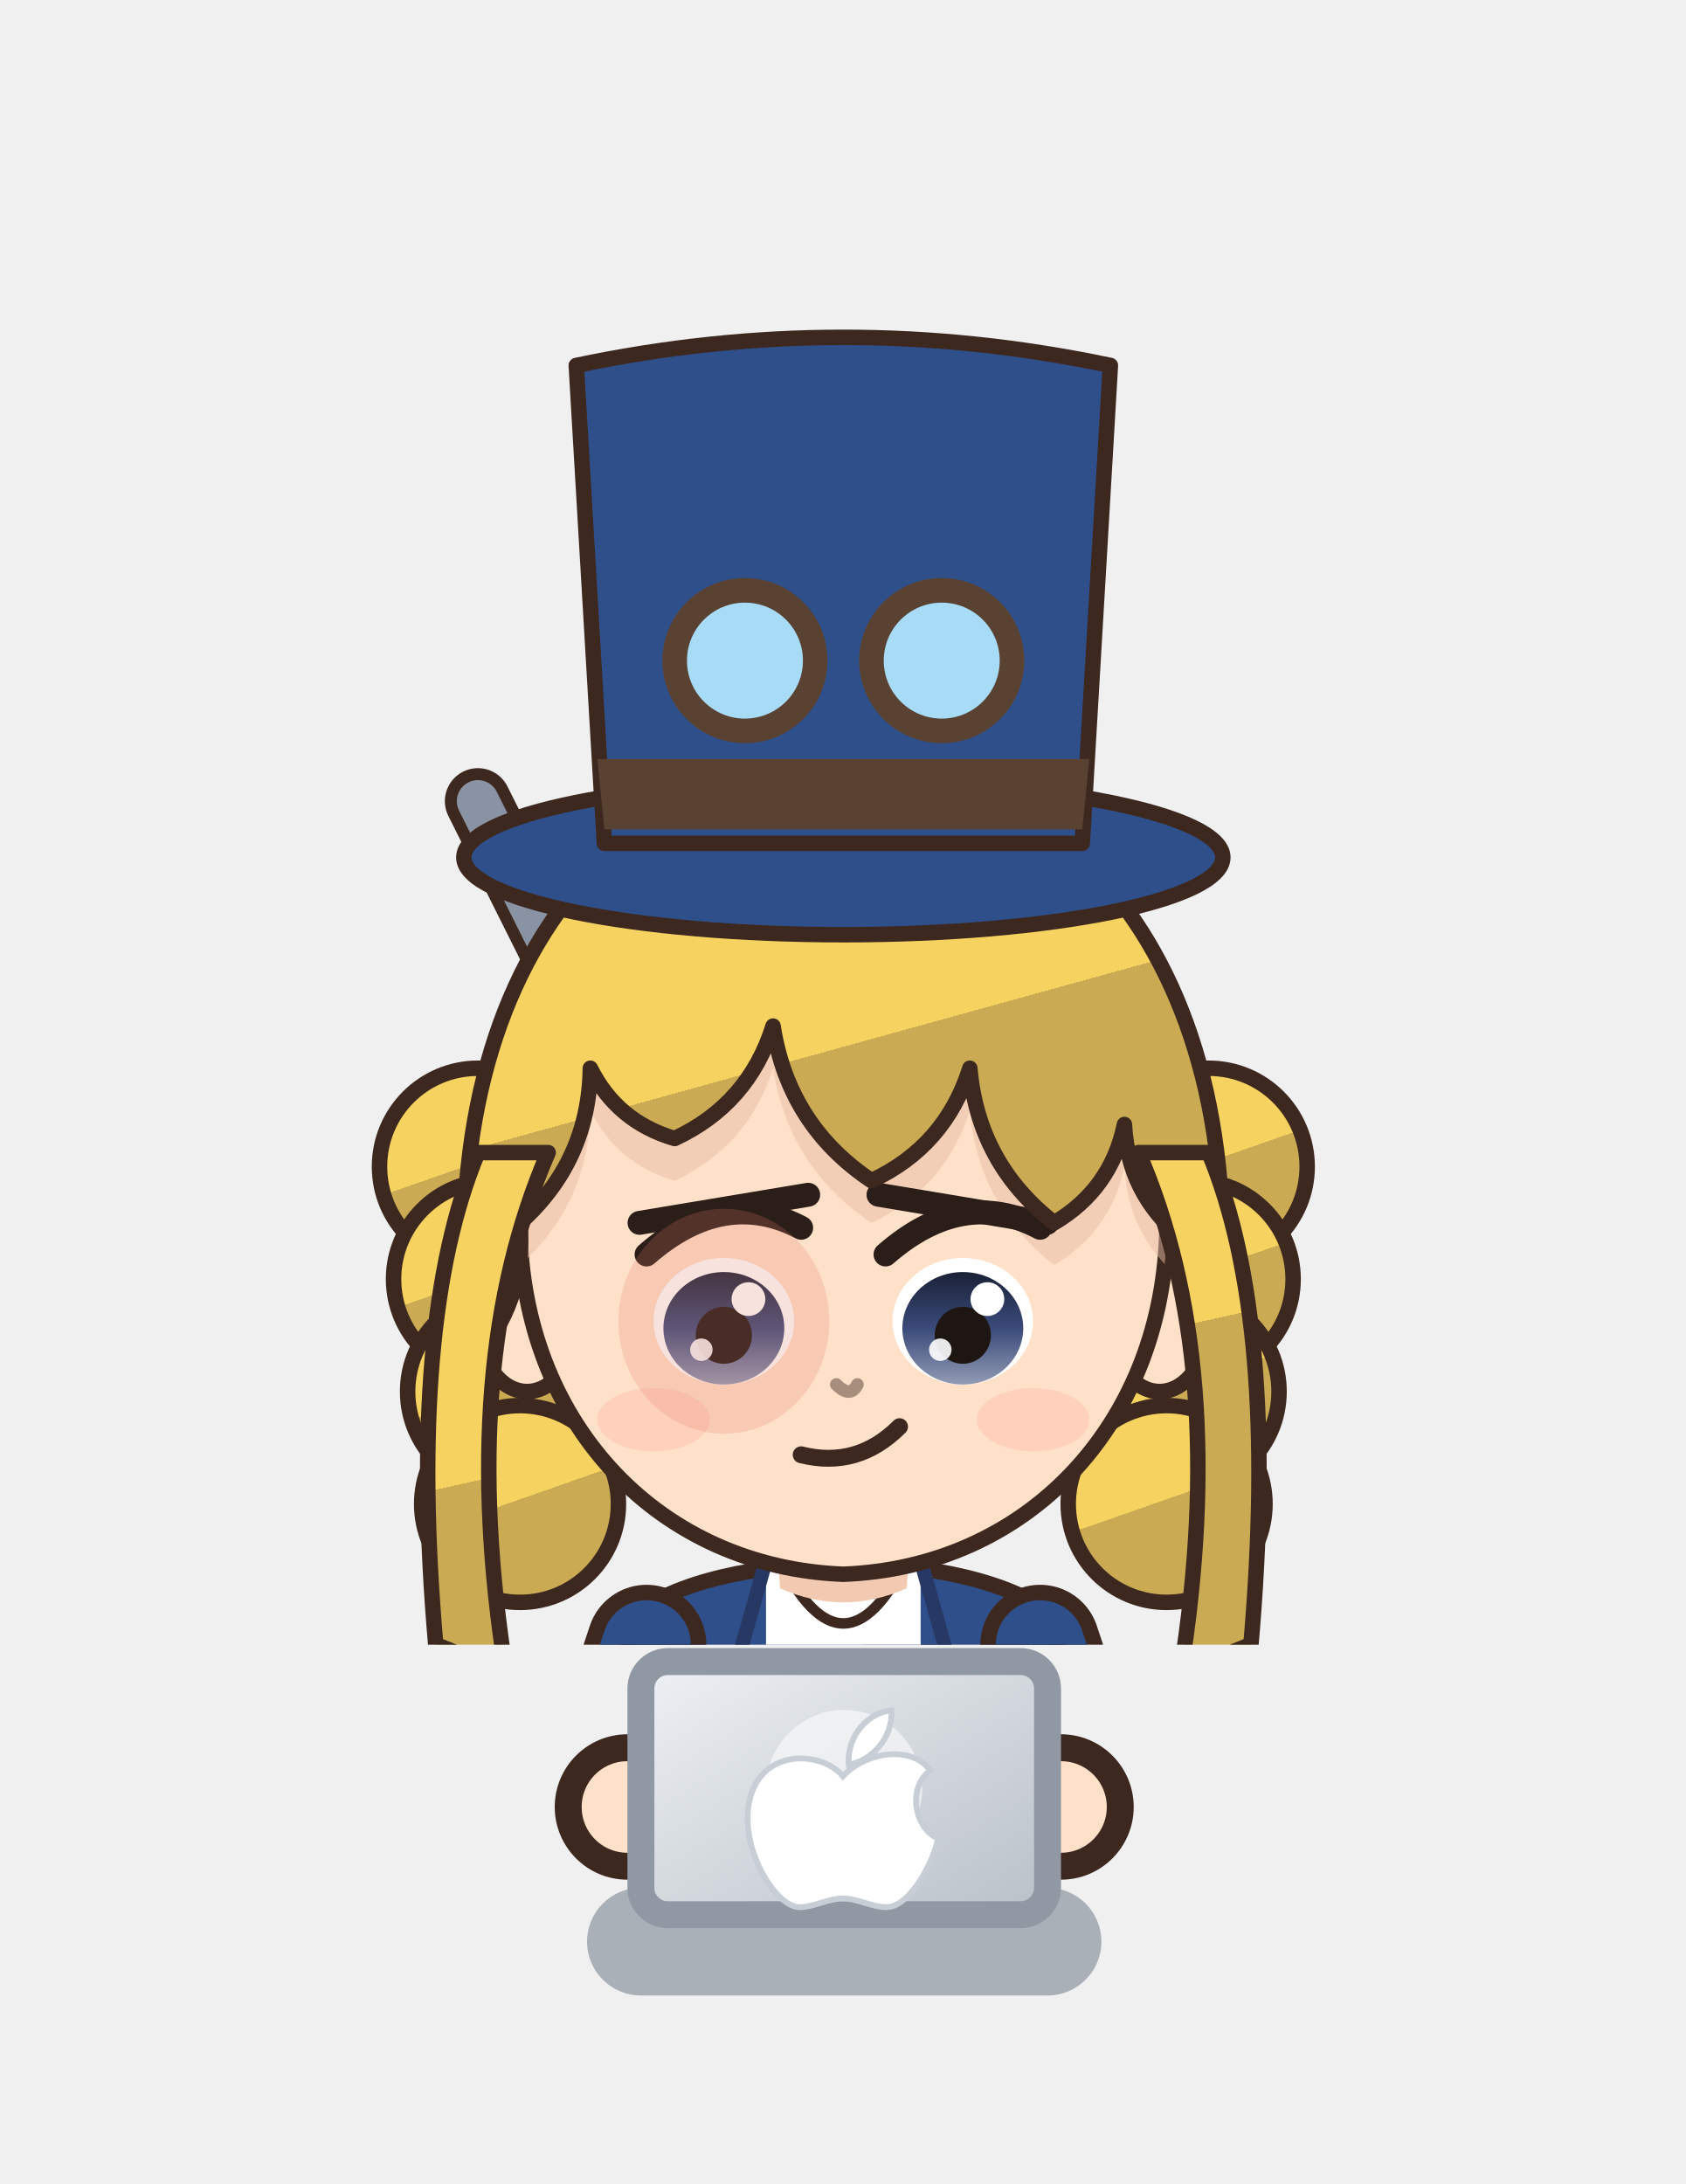
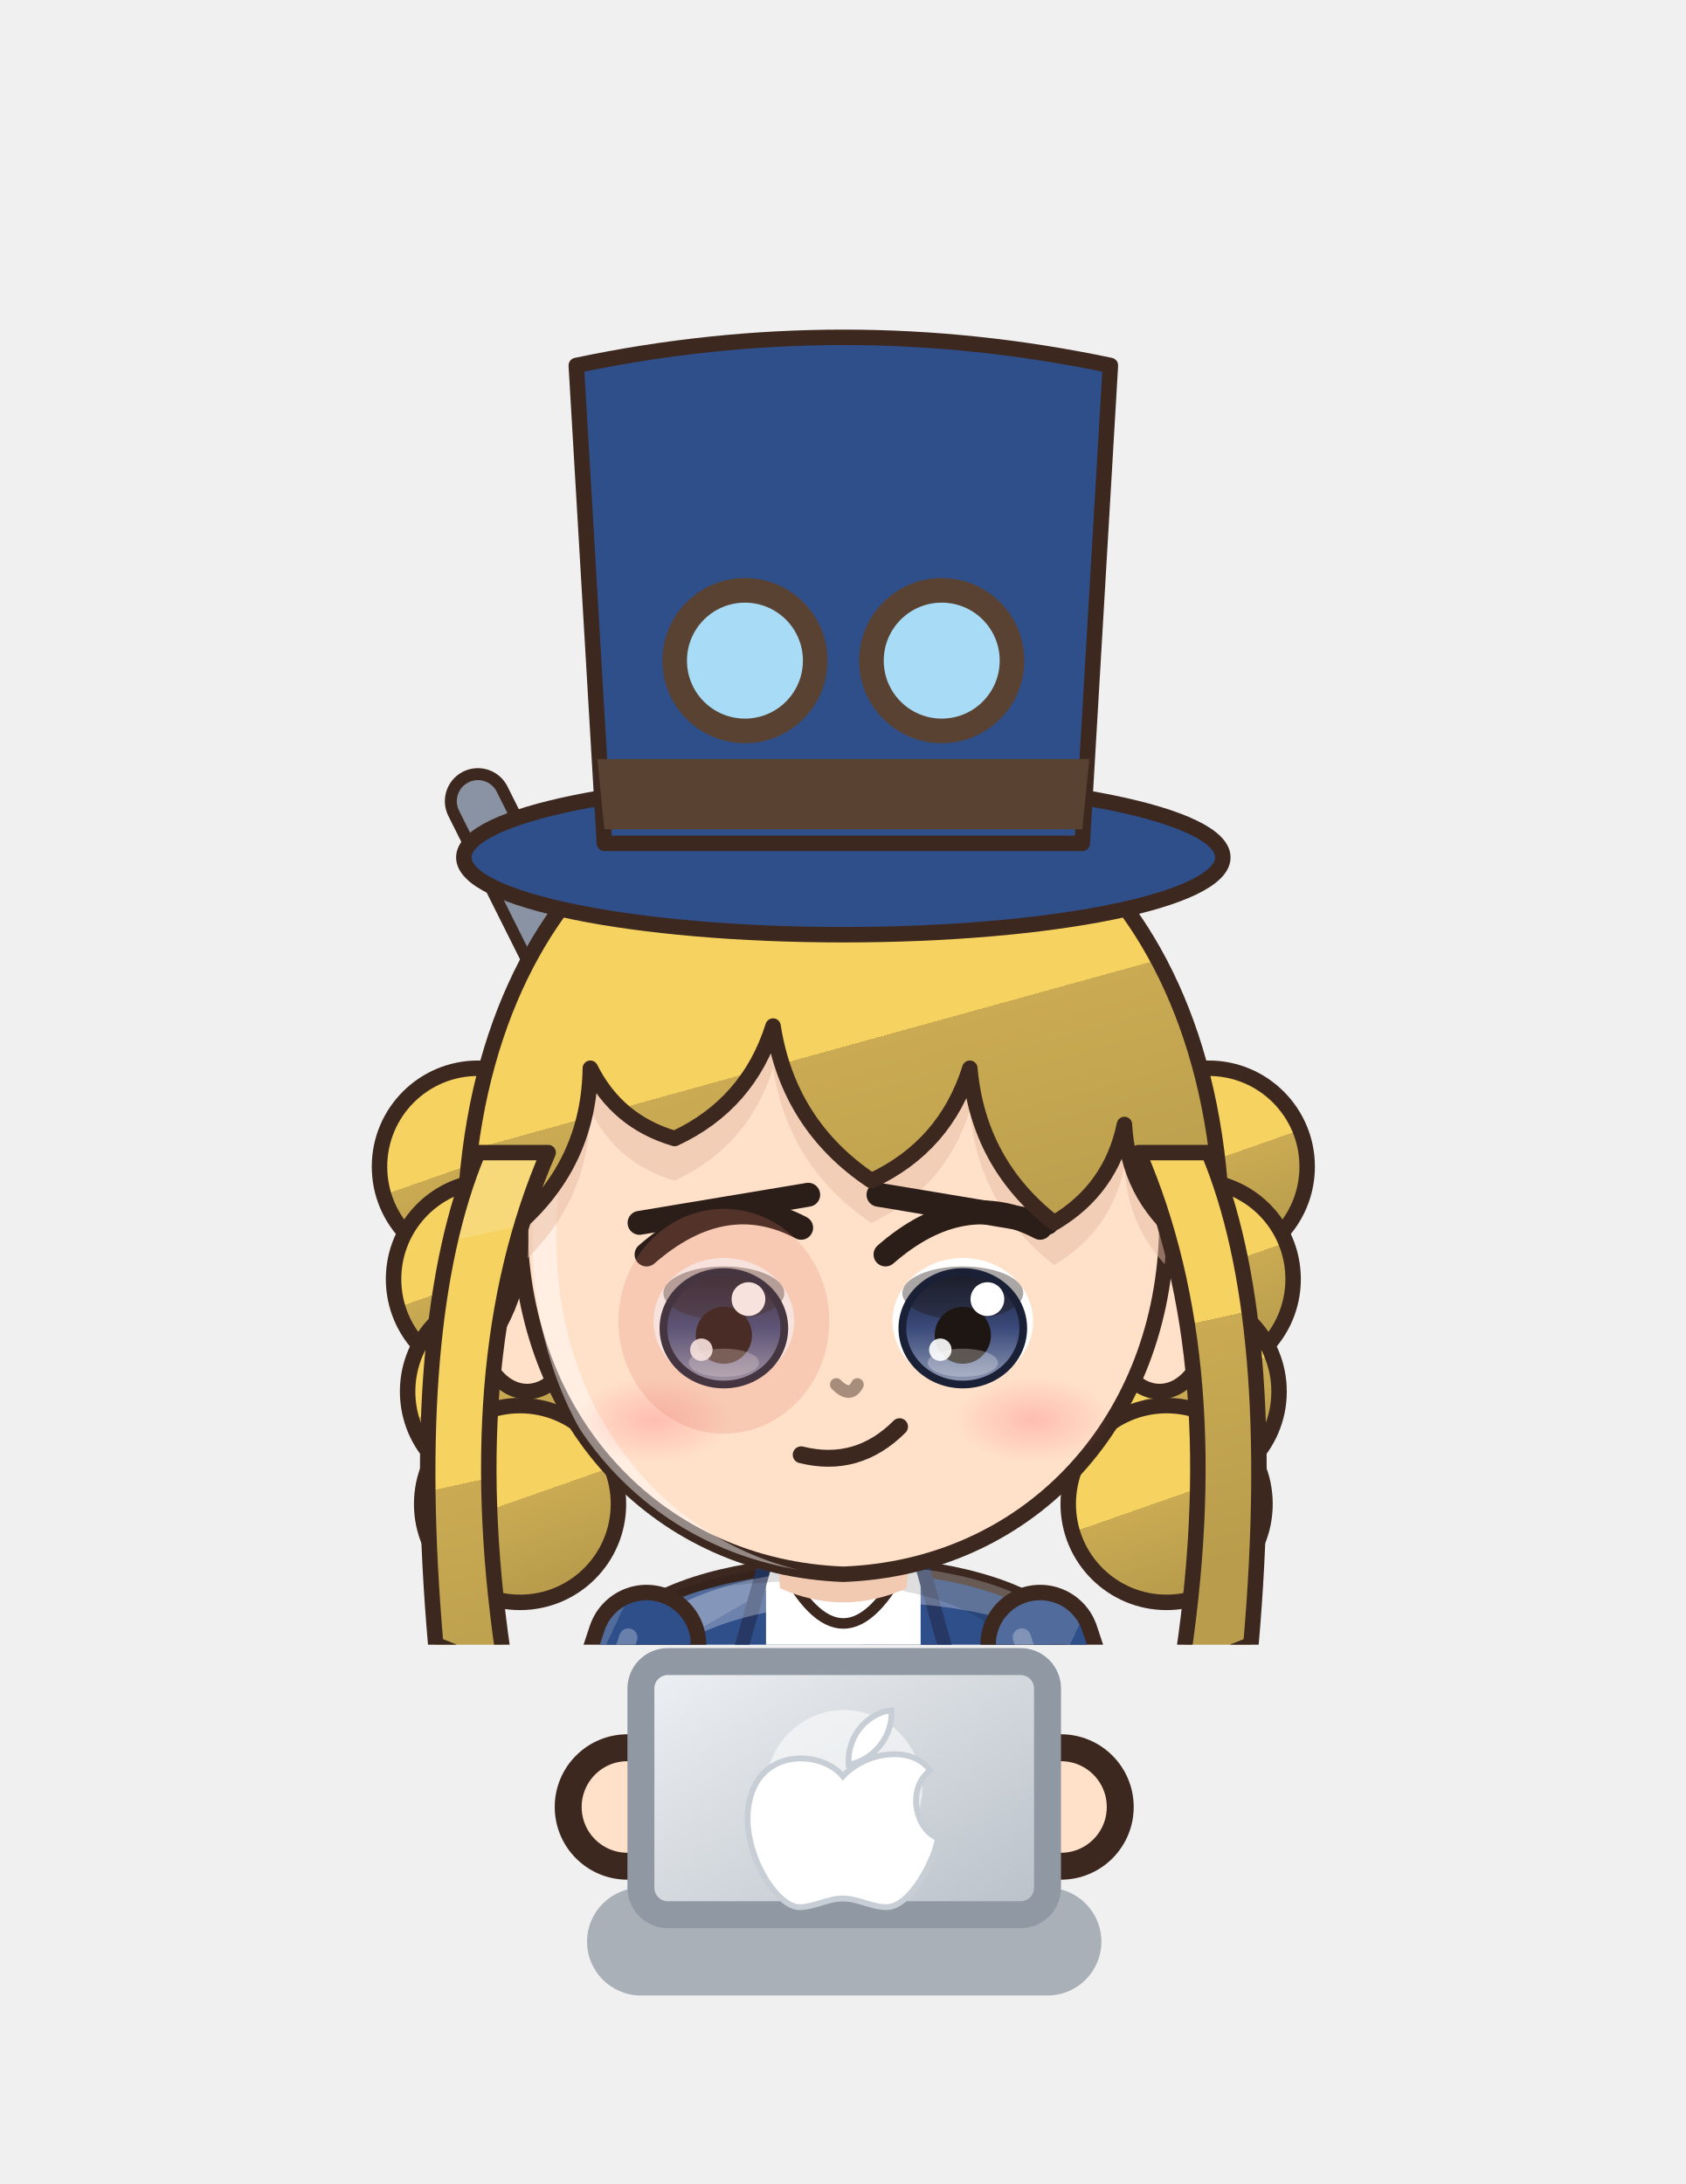
<svg xmlns="http://www.w3.org/2000/svg" viewBox="918.9 332.9 62.6 81.1" width="62.6" height="81.1">
  <svg x="918.9" y="332.9" viewBox="-120 -180 240 234.02" width="62.634" height="61.073">
    <defs>
      <linearGradient id="hair101" x1="0" y1="0" x2=".35" y2="1">
-         <stop offset="0" stop-color="#f6d260" />
+         <stop offset="0" stop-color="#f7d979" />
+         <stop offset=".16" stop-color="#f7d979" />
+         <stop offset=".16" stop-color="#f6d260" />
        <stop offset=".58" stop-color="#f6d260" />
        <stop offset=".58" stop-color="#caab53" />
-         <stop offset="1" stop-color="#caab53" />
+         <stop offset="1" stop-color="#b99d4c" />
      </linearGradient>
      <radialGradient id="skin101" cx=".4" cy=".32" r=".85">
        <stop offset="0" stop-color="#ffe0c8" />
        <stop offset=".84" stop-color="#ffe0c8" />
        <stop offset=".84" stop-color="#f1cab1" />
        <stop offset="1" stop-color="#f1cab1" />
      </radialGradient>
      <linearGradient id="cloth101" x1="0" y1="0" x2=".45" y2="1">
-         <stop offset="0" stop-color="#2f4f8a" />
+         <stop offset="0" stop-color="#506b9c" />
+         <stop offset=".16" stop-color="#506b9c" />
+         <stop offset=".16" stop-color="#2f4f8a" />
        <stop offset=".6" stop-color="#2f4f8a" />
        <stop offset=".6" stop-color="#2b4376" />
-         <stop offset="1" stop-color="#2b4376" />
+         <stop offset="1" stop-color="#273d6c" />
      </linearGradient>
      <linearGradient id="iris101" x1="0" y1="0" x2="0" y2="1">
        <stop offset="0" stop-color="#1a2136" />
        <stop offset=".5" stop-color="#3a4a7a" />
        <stop offset="1" stop-color="#929bb5" />
      </linearGradient>
      <linearGradient id="straw101" x1="0" y1="0" x2=".3" y2="1">
-         <stop offset="0" stop-color="#ffe39a" />
+         <stop offset="0" stop-color="#ffe7aa" />
+         <stop offset=".16" stop-color="#ffe7aa" />
+         <stop offset=".16" stop-color="#ffe39a" />
        <stop offset=".58" stop-color="#ffe39a" />
        <stop offset=".58" stop-color="#e9b456" />
-         <stop offset="1" stop-color="#e9b456" />
+         <stop offset="1" stop-color="#d6a54f" />
      </linearGradient>
+       <radialGradient id="blush101">
+         <stop offset="0" stop-color="#ff7f86" stop-opacity=".9" />
+         <stop offset="1" stop-color="#ff7f86" stop-opacity="0" />
+       </radialGradient>
      <clipPath id="face101">
        <path d="M -46,-4 C -47,-38 -25,-55 0,-55 C 25,-55 47,-38 46,-4 C 45,23 26,43 0,44 C -26,43 -45,23 -46,-4 Z" />
      </clipPath>
+       <clipPath id="torso101">
+         <path d="M -30,50 C -34,68 -28,94 -26,124 L 26,124 C 28,94 34,68 30,50 C 18,40 -18,40 -30,50 Z" />
+       </clipPath>
    </defs>
+     <ellipse cx="0" cy="208" rx="42" ry="7" fill="#000000" opacity=".16" />
    <circle cx="-52" cy="-14" r="14" fill="url(#hair101)" stroke="#3d2820" stroke-width="2.2" stroke-linejoin="round" />
    <circle cx="-50" cy="2" r="14" fill="url(#hair101)" stroke="#3d2820" stroke-width="2.2" stroke-linejoin="round" />
    <circle cx="-48" cy="18" r="14" fill="url(#hair101)" stroke="#3d2820" stroke-width="2.2" stroke-linejoin="round" />
    <circle cx="-46" cy="34" r="14" fill="url(#hair101)" stroke="#3d2820" stroke-width="2.2" stroke-linejoin="round" />
    <circle cx="52" cy="-14" r="14" fill="url(#hair101)" stroke="#3d2820" stroke-width="2.2" stroke-linejoin="round" />
    <circle cx="50" cy="2" r="14" fill="url(#hair101)" stroke="#3d2820" stroke-width="2.2" stroke-linejoin="round" />
    <circle cx="48" cy="18" r="14" fill="url(#hair101)" stroke="#3d2820" stroke-width="2.2" stroke-linejoin="round" />
    <circle cx="46" cy="34" r="14" fill="url(#hair101)" stroke="#3d2820" stroke-width="2.2" stroke-linejoin="round" />
    <path d="M 35,108 L -52,-66" stroke="#3d2820" stroke-width="9.4" stroke-linecap="round" />
    <path d="M 35,108 L -52,-66" stroke="#8a93a3" stroke-width="6" stroke-linecap="round" />
-     <rect x="-23" y="118" width="20" height="84" rx="8" fill="#3b4258" stroke="#3d2820" stroke-width="2.2" stroke-linejoin="round" />
+     <path d="M -23.5,118 Q -24.5,160.0 -20.5,202 L -5.5,202 Q -1.5,160.0 -2.5,118 Z" fill="#3b4258" stroke="#3d2820" stroke-width="2.2" stroke-linejoin="round" />
+     <path d="M -9,124 Q -8,160 -10,196" stroke="#000000" stroke-width="4.5" fill="none" opacity=".14" stroke-linecap="round" />
+     <path d="M -18,126 Q -19,150 -18,170" stroke="#ffffff" stroke-width="2" fill="none" opacity=".22" stroke-linecap="round" />
    <ellipse cx="-13" cy="205" rx="14" ry="7" fill="#3a2a24" stroke="#3d2820" stroke-width="2.2" stroke-linejoin="round" />
-     <rect x="3" y="118" width="20" height="84" rx="8" fill="#3b4258" stroke="#3d2820" stroke-width="2.2" stroke-linejoin="round" />
+     <ellipse cx="-17" cy="202.5" rx="5" ry="2" fill="#ffffff" opacity=".35" />
+     <path d="M 2.5,118 Q 1.5,160.0 5.5,202 L 20.5,202 Q 24.5,160.0 23.5,118 Z" fill="#3b4258" stroke="#3d2820" stroke-width="2.2" stroke-linejoin="round" />
+     <path d="M 17,124 Q 18,160 16,196" stroke="#000000" stroke-width="4.5" fill="none" opacity=".14" stroke-linecap="round" />
+     <path d="M 8,126 Q 7,150 8,170" stroke="#ffffff" stroke-width="2" fill="none" opacity=".22" stroke-linecap="round" />
    <ellipse cx="13" cy="205" rx="14" ry="7" fill="#3a2a24" stroke="#3d2820" stroke-width="2.2" stroke-linejoin="round" />
+     <ellipse cx="9" cy="202.5" rx="5" ry="2" fill="#ffffff" opacity=".35" />
    <path d="M -30,50 C -34,68 -28,94 -26,124 L 26,124 C 28,94 34,68 30,50 C 18,40 -18,40 -30,50 Z" fill="url(#cloth101)" stroke="#3d2820" stroke-width="2.2" stroke-linejoin="round" />
    <path d="M -11,42 L 11,42 L 11,124 L -11,124 Z" fill="#ffffff" />
    <path d="M -11,42 L -20,74 L -11,124 M 11,42 L 20,74 L 11,124" stroke="#273864" stroke-width="2" fill="none" />
+     <g clip-path="url(#torso101)">
+       <path d="M -30,50 C -34,68 -28,94 -26,124 L 26,124 C 28,94 34,68 30,50 C 18,40 -18,40 -30,50 Z" transform="translate(4,3)" fill="none" stroke="#ffffff" stroke-width="5" opacity=".3" />
+       <path d="M -30,50 C -34,68 -28,94 -26,124 L 26,124 C 28,94 34,68 30,50 C 18,40 -18,40 -30,50 Z" transform="translate(-6,-2)" fill="none" stroke="#000000" stroke-width="9" opacity=".13" />
+     </g>
    <path d="M -9,42 Q 0,60 9,42 Q 0,48 -9,42 Z" fill="#ffffff" stroke="#3d2820" stroke-width="1.5" />
    <path d="M -27,112 L -36,176 L -10,176 L -9,118 Z M 27,112 L 36,176 L 10,176 L 9,118 Z" fill="url(#cloth101)" stroke="#3d2820" stroke-width="2.2" stroke-linejoin="round" />
    <path d="M -28,54 L -38,84 L -31,102" stroke="#3d2820" stroke-width="17" fill="none" stroke-linecap="round" stroke-linejoin="round" />
    <path d="M -28,54 L -38,84 L -31,102" stroke="url(#cloth101)" stroke-width="12.6" fill="none" stroke-linecap="round" stroke-linejoin="round" />
+     <path d="M -28,54 L -38,84 L -31,102" transform="translate(-2.6,-1)" stroke="#ffffff" stroke-width="2.6" fill="none" stroke-linecap="round" stroke-linejoin="round" opacity=".28" />
    <path d="M 28,54 L 38,84 L 31,102" stroke="#3d2820" stroke-width="17" fill="none" stroke-linecap="round" stroke-linejoin="round" />
    <path d="M 28,54 L 38,84 L 31,102" stroke="url(#cloth101)" stroke-width="12.6" fill="none" stroke-linecap="round" stroke-linejoin="round" />
+     <path d="M 28,54 L 38,84 L 31,102" transform="translate(-2.6,-1)" stroke="#ffffff" stroke-width="2.6" fill="none" stroke-linecap="round" stroke-linejoin="round" opacity=".28" />
    <circle cx="-31" cy="102" r="8.5" fill="url(#skin101)" stroke="#3d2820" stroke-width="2.2" />
    <circle cx="31" cy="102" r="8.5" fill="url(#skin101)" stroke="#3d2820" stroke-width="2.2" />
    <path d="M -44,64 L -32,62 L -31,72 L -43,74 Z" fill="#5cb87a" stroke="#3d2820" stroke-width="1.4" />
    <path d="M -10,34 L 10,34 L 9,46 Q 0,50 -9,46 Z" fill="#f1cab1" />
    <ellipse cx="-45" cy="8" rx="7" ry="10" fill="url(#skin101)" stroke="#3d2820" stroke-width="2.2" stroke-linejoin="round" />
    <ellipse cx="45" cy="8" rx="7" ry="10" fill="url(#skin101)" stroke="#3d2820" stroke-width="2.2" stroke-linejoin="round" />
    <path d="M -46,-4 C -47,-38 -25,-55 0,-55 C 25,-55 47,-38 46,-4 C 45,23 26,43 0,44 C -26,43 -45,23 -46,-4 Z" fill="url(#skin101)" stroke="#3d2820" stroke-width="2.2" stroke-linejoin="round" />
    <g clip-path="url(#face101)">
+       <path d="M -46,-4 C -47,-38 -25,-55 0,-55 C 25,-55 47,-38 46,-4 C 45,23 26,43 0,44 C -26,43 -45,23 -46,-4 Z" transform="translate(3.5,2.5)" fill="none" stroke="#ffffff" stroke-width="3.4" opacity=".45" />
+     </g>
+     <g clip-path="url(#face101)">
      <path d="M -53,14 C -60,-46 -28,-72 0,-72 C 28,-72 60,-46 53,14 L 48,-4 Q 40.5,-10.2 40,-20 Q 38.1,-10.8 30,-6 Q 19.2,-14.4 18,-28 Q 14.5,-16.9 4,-12 Q -7.8,-19.9 -10,-34 Q -13.5,-22.9 -24,-18 Q -32.2,-20.4 -36,-28 Q -36.2,-14.8 -46,-6 Q -45.1,5.5 -53,14 Z" transform="translate(0,6)" fill="#e7bca4" opacity=".5" />
    </g>
    <ellipse cx="-17" cy="8" rx="10" ry="9" fill="#ffffff" />
    <ellipse cx="-17" cy="9" rx="8.6" ry="8" fill="url(#iris101)" />
+     <ellipse cx="-17" cy="4.0" rx="8.6" ry="3.8" fill="#1e1612" opacity=".38" />
+     <ellipse cx="-17" cy="9" rx="8.6" ry="8" fill="none" stroke="#1a2136" stroke-width="1.1" />
    <ellipse cx="-17" cy="10" rx="4" ry="4.05" fill="#1e1612" />
+     <ellipse cx="-17" cy="13.9" rx="5" ry="2.0" fill="#ffffff" opacity=".28" />
    <circle cx="-13.5" cy="4.85" r="2.4" fill="#ffffff" />
    <circle cx="-20.2" cy="12.05" r="1.6" fill="#ffffff" opacity=".9" />
    <path d="M -28,-1.5 Q -17,-11.1 -6,-5.3" stroke="#2b1d18" stroke-width="3.4" fill="none" stroke-linecap="round" />
    <path d="M -29,-6 L -5,-10" stroke="#2b1d18" stroke-width="3.4" stroke-linecap="round" />
    <ellipse cx="17" cy="8" rx="10" ry="9" fill="#ffffff" />
    <ellipse cx="17" cy="9" rx="8.6" ry="8" fill="url(#iris101)" />
+     <ellipse cx="17" cy="4.0" rx="8.6" ry="3.8" fill="#1e1612" opacity=".38" />
+     <ellipse cx="17" cy="9" rx="8.6" ry="8" fill="none" stroke="#1a2136" stroke-width="1.1" />
    <ellipse cx="17" cy="10" rx="4" ry="4.05" fill="#1e1612" />
+     <ellipse cx="17" cy="13.9" rx="5" ry="2.0" fill="#ffffff" opacity=".28" />
    <circle cx="20.5" cy="4.85" r="2.4" fill="#ffffff" />
    <circle cx="13.8" cy="12.05" r="1.6" fill="#ffffff" opacity=".9" />
    <path d="M 6,-1.5 Q 17,-11.1 28,-5.3" stroke="#2b1d18" stroke-width="3.4" fill="none" stroke-linecap="round" />
    <path d="M 5,-10 L 29,-6" stroke="#2b1d18" stroke-width="3.4" stroke-linecap="round" />
    <path d="M -6,27 Q 2,29 8,23" stroke="#3d2820" stroke-width="2.4" fill="none" stroke-linecap="round" />
-     <ellipse cx="-27" cy="22" rx="8" ry="4.5" fill="#ff8c8c" opacity="0.18" />
-     <ellipse cx="27" cy="22" rx="8" ry="4.5" fill="#ff8c8c" opacity="0.18" />
+     <ellipse cx="-27" cy="22" rx="11" ry="6" fill="url(#blush101)" opacity="0.40" />
+     <ellipse cx="27" cy="22" rx="11" ry="6" fill="url(#blush101)" opacity="0.40" />
    <path d="M -1,17 Q 1,19 2,17" stroke="#a78d7c" stroke-width="1.8" fill="none" stroke-linecap="round" />
    <ellipse cx="-17" cy="8" rx="15" ry="16" fill="#e07a6a" opacity=".22" />
    <path d="M -53,14 C -60,-46 -28,-72 0,-72 C 28,-72 60,-46 53,14 L 48,-4 Q 40.5,-10.2 40,-20 Q 38.1,-10.8 30,-6 Q 19.2,-14.4 18,-28 Q 14.5,-16.9 4,-12 Q -7.8,-19.9 -10,-34 Q -13.5,-22.9 -24,-18 Q -32.2,-20.4 -36,-28 Q -36.2,-14.8 -46,-6 Q -45.1,5.5 -53,14 Z" fill="url(#hair101)" stroke="#3d2820" stroke-width="2.2" stroke-linejoin="round" />
    <path d="M 42,-16 Q 55,14 48,58 L 58,54 Q 62,8 52,-16 Z M -42,-16 Q -55,14 -48,58 L -58,54 Q -62,8 -52,-16 Z" fill="url(#hair101)" stroke="#3d2820" stroke-width="2.2" stroke-linejoin="round" />
    <ellipse cx="0" cy="-58" rx="54" ry="11" fill="#2f4f8a" stroke="#3d2820" stroke-width="2.2" stroke-linejoin="round" />
    <path d="M -34,-60 L -38,-128 Q 0,-136 38,-128 L 34,-60 Z" fill="#2f4f8a" stroke="#3d2820" stroke-width="2.2" stroke-linejoin="round" />
    <path d="M -35,-72 L 35,-72 L 34,-62 L -34,-62 Z" fill="#5a4232" />
    <circle cx="-14" cy="-86" r="10" fill="#a8dcf6" stroke="#5a4232" stroke-width="3.5" />
    <circle cx="14" cy="-86" r="10" fill="#a8dcf6" stroke="#5a4232" stroke-width="3.5" />
  </svg>
  <circle cx="942.2" cy="400.0" r="2.2" fill="#ffe0c8" stroke="#3d2820" stroke-width="1.0" />
  <circle cx="958.3" cy="400.0" r="2.2" fill="#ffe0c8" stroke="#3d2820" stroke-width="1.0" />
  <defs>
    <linearGradient id="lp102" x1="0" y1="0" x2="1" y2="1">
      <stop offset="0" stop-color="#eef1f4" />
      <stop offset="1" stop-color="#b9c0c8" />
    </linearGradient>
  </defs>
  <rect x="940.7" y="403.0" width="19.1" height="4" rx="2" fill="#a9b0b8" />
  <rect x="942.7" y="394.6" width="15.1" height="9.4" rx="1.0" fill="url(#lp102)" stroke="#8f98a3" stroke-width="1" />
  <ellipse cx="950.25" cy="399.3" rx="2.9" ry="2.9" fill="#ffffff" opacity=".55" />
  <path d="M 0,-4 C -2,-6.5 -8,-7 -9.5,-2 C -11,3 -7,9.5 -4.5,9.5 C -3,9.5 -1.5,8.6 0,8.6 C 1.5,8.6 3,9.5 4.5,9.5 C 7,9.5 9.5,4.5 9.8,2.4 C 7.4,1.4 6.6,-2.8 9,-4.6 C 7.2,-7.2 2.4,-6.6 0,-4 Z M 0.6,-5.2 C 0.4,-8.4 2.8,-10.6 5,-10.8 C 5.2,-8 3,-5.6 0.6,-5.2 Z" transform="translate(950.2,400.3) scale(0.36)" fill="#ffffff" stroke="#c8ced6" stroke-width=".6" />
</svg>
